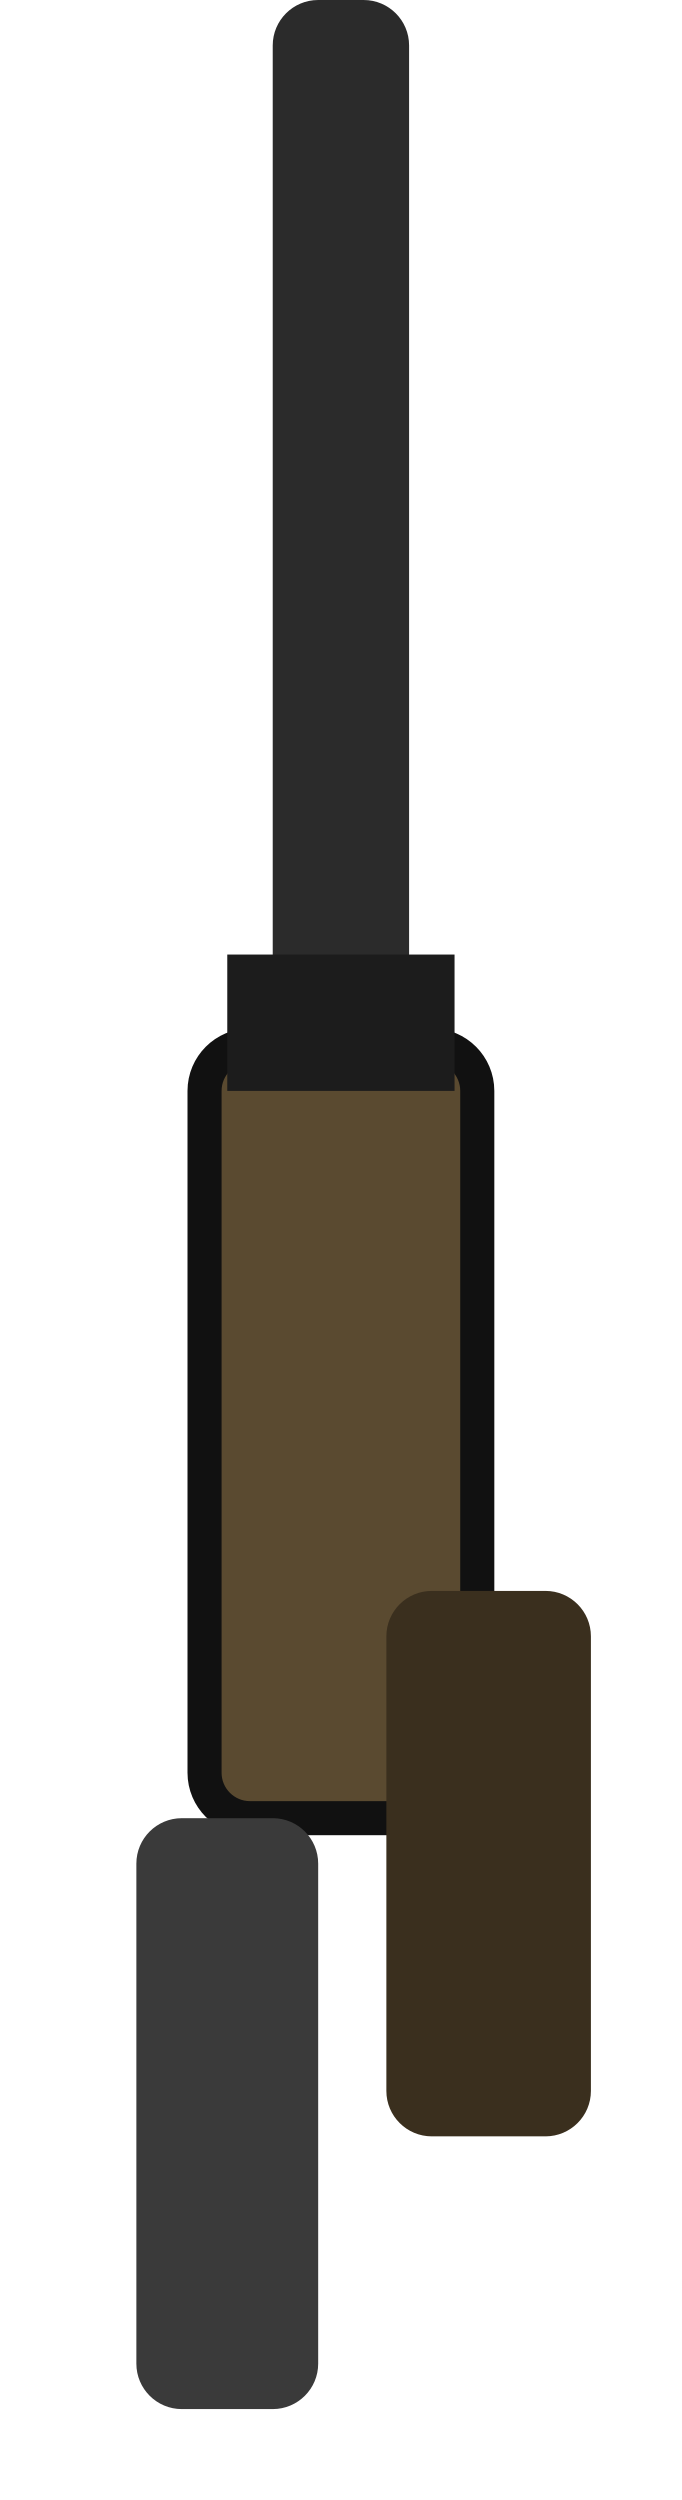
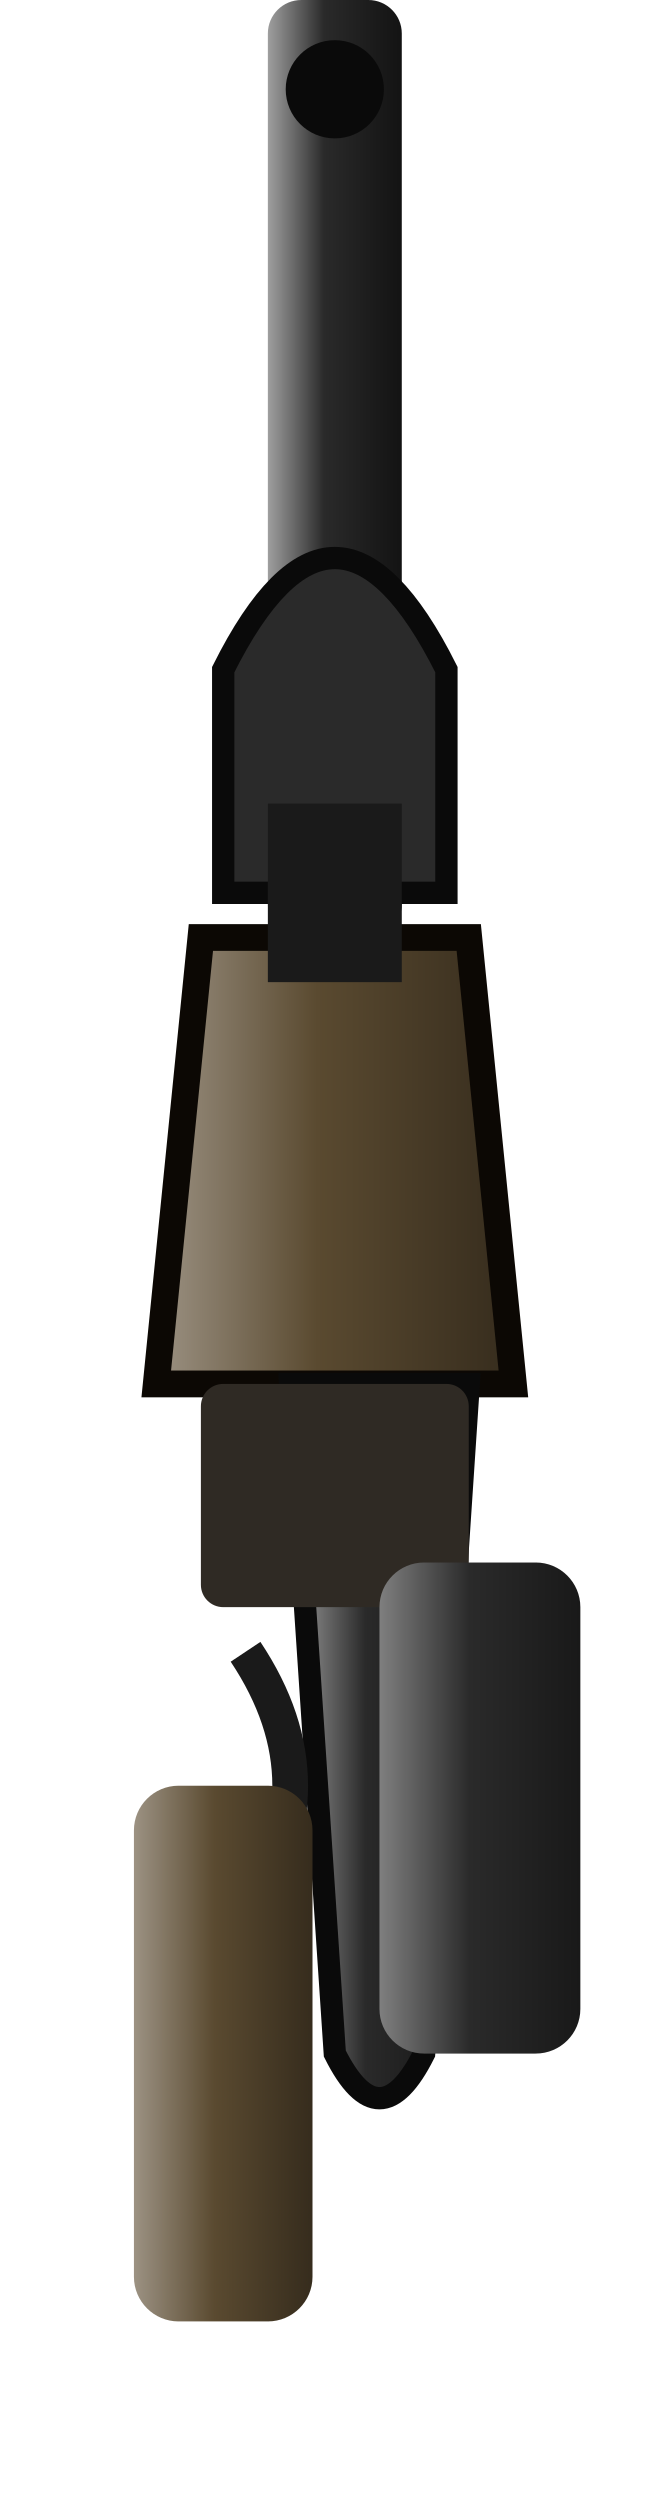
- <svg xmlns="http://www.w3.org/2000/svg" viewBox="0 0 30 110">
-   <rect x="12" y="0" width="6" height="46" rx="2" fill="#2b2b2b" />
-   <rect x="9" y="46" width="12" height="34" rx="2" fill="#5a4a30" stroke="#111" stroke-width="1.5" />
-   <rect x="17" y="70" width="9" height="24" rx="2" fill="#3a2f1e" />
-   <rect x="6" y="80" width="8" height="26" rx="2" fill="#3a3a3a" />
-   <rect x="10" y="42" width="10" height="6" fill="#1c1c1c" />
+ <svg xmlns="http://www.w3.org/2000/svg" viewBox="0 0 30 112">
+   <defs>
+     <linearGradient id="bl" x1="0%" y1="0%" x2="100%" y2="0%">
+       <stop offset="0%" stop-color="#9f9f9f" />
+       <stop offset="42%" stop-color="#2a2a2a" />
+       <stop offset="100%" stop-color="#131313" />
+     </linearGradient>
+     <linearGradient id="stock" x1="0%" y1="0%" x2="100%" y2="0%">
+       <stop offset="0%" stop-color="#9c9283" />
+       <stop offset="45%" stop-color="#5a4a30" />
+       <stop offset="100%" stop-color="#362c1d" />
+     </linearGradient>
+     <linearGradient id="grip" x1="0%" y1="0%" x2="100%" y2="0%">
+       <stop offset="0%" stop-color="#7f7f7f" />
+       <stop offset="45%" stop-color="#2a2a2a" />
+       <stop offset="100%" stop-color="#191919" />
+     </linearGradient>
+   </defs>
+   <rect x="12" y="0" width="6" height="42" rx="1.5" fill="url(#bl)" />
+   <circle cx="15" cy="4" r="2.2" fill="#0a0a0a" />
+   <path d="M9 42 L21 42 L23 62 L7 62 Z" fill="url(#stock)" stroke="#0c0804" stroke-width="1.2" />
+   <path d="M10 30 Q15 20 20 30 L20 40 L10 40 Z" fill="#2a2a2a" stroke="#0a0a0a" stroke-width="1" />
+   <rect x="12" y="36" width="6" height="8" fill="#1a1a1a" />
+   <path d="M13 62 L21 62 L19 92 Q17 96 15 92 Z" fill="url(#bl)" stroke="#0a0a0a" stroke-width="1" />
+   <rect x="9 " y="62" width="12" height="10" rx="1" fill="#2f2a24" />
+   <rect x="17" y="70" width="9" height="22" rx="2" fill="url(#grip)" />
+   <path d="M11 74 Q15 80 11 86" stroke="#1a1a1a" stroke-width="1.6" fill="none" />
+   <rect x="6" y="80" width="8" height="24" rx="2" fill="url(#stock)" />
</svg>
